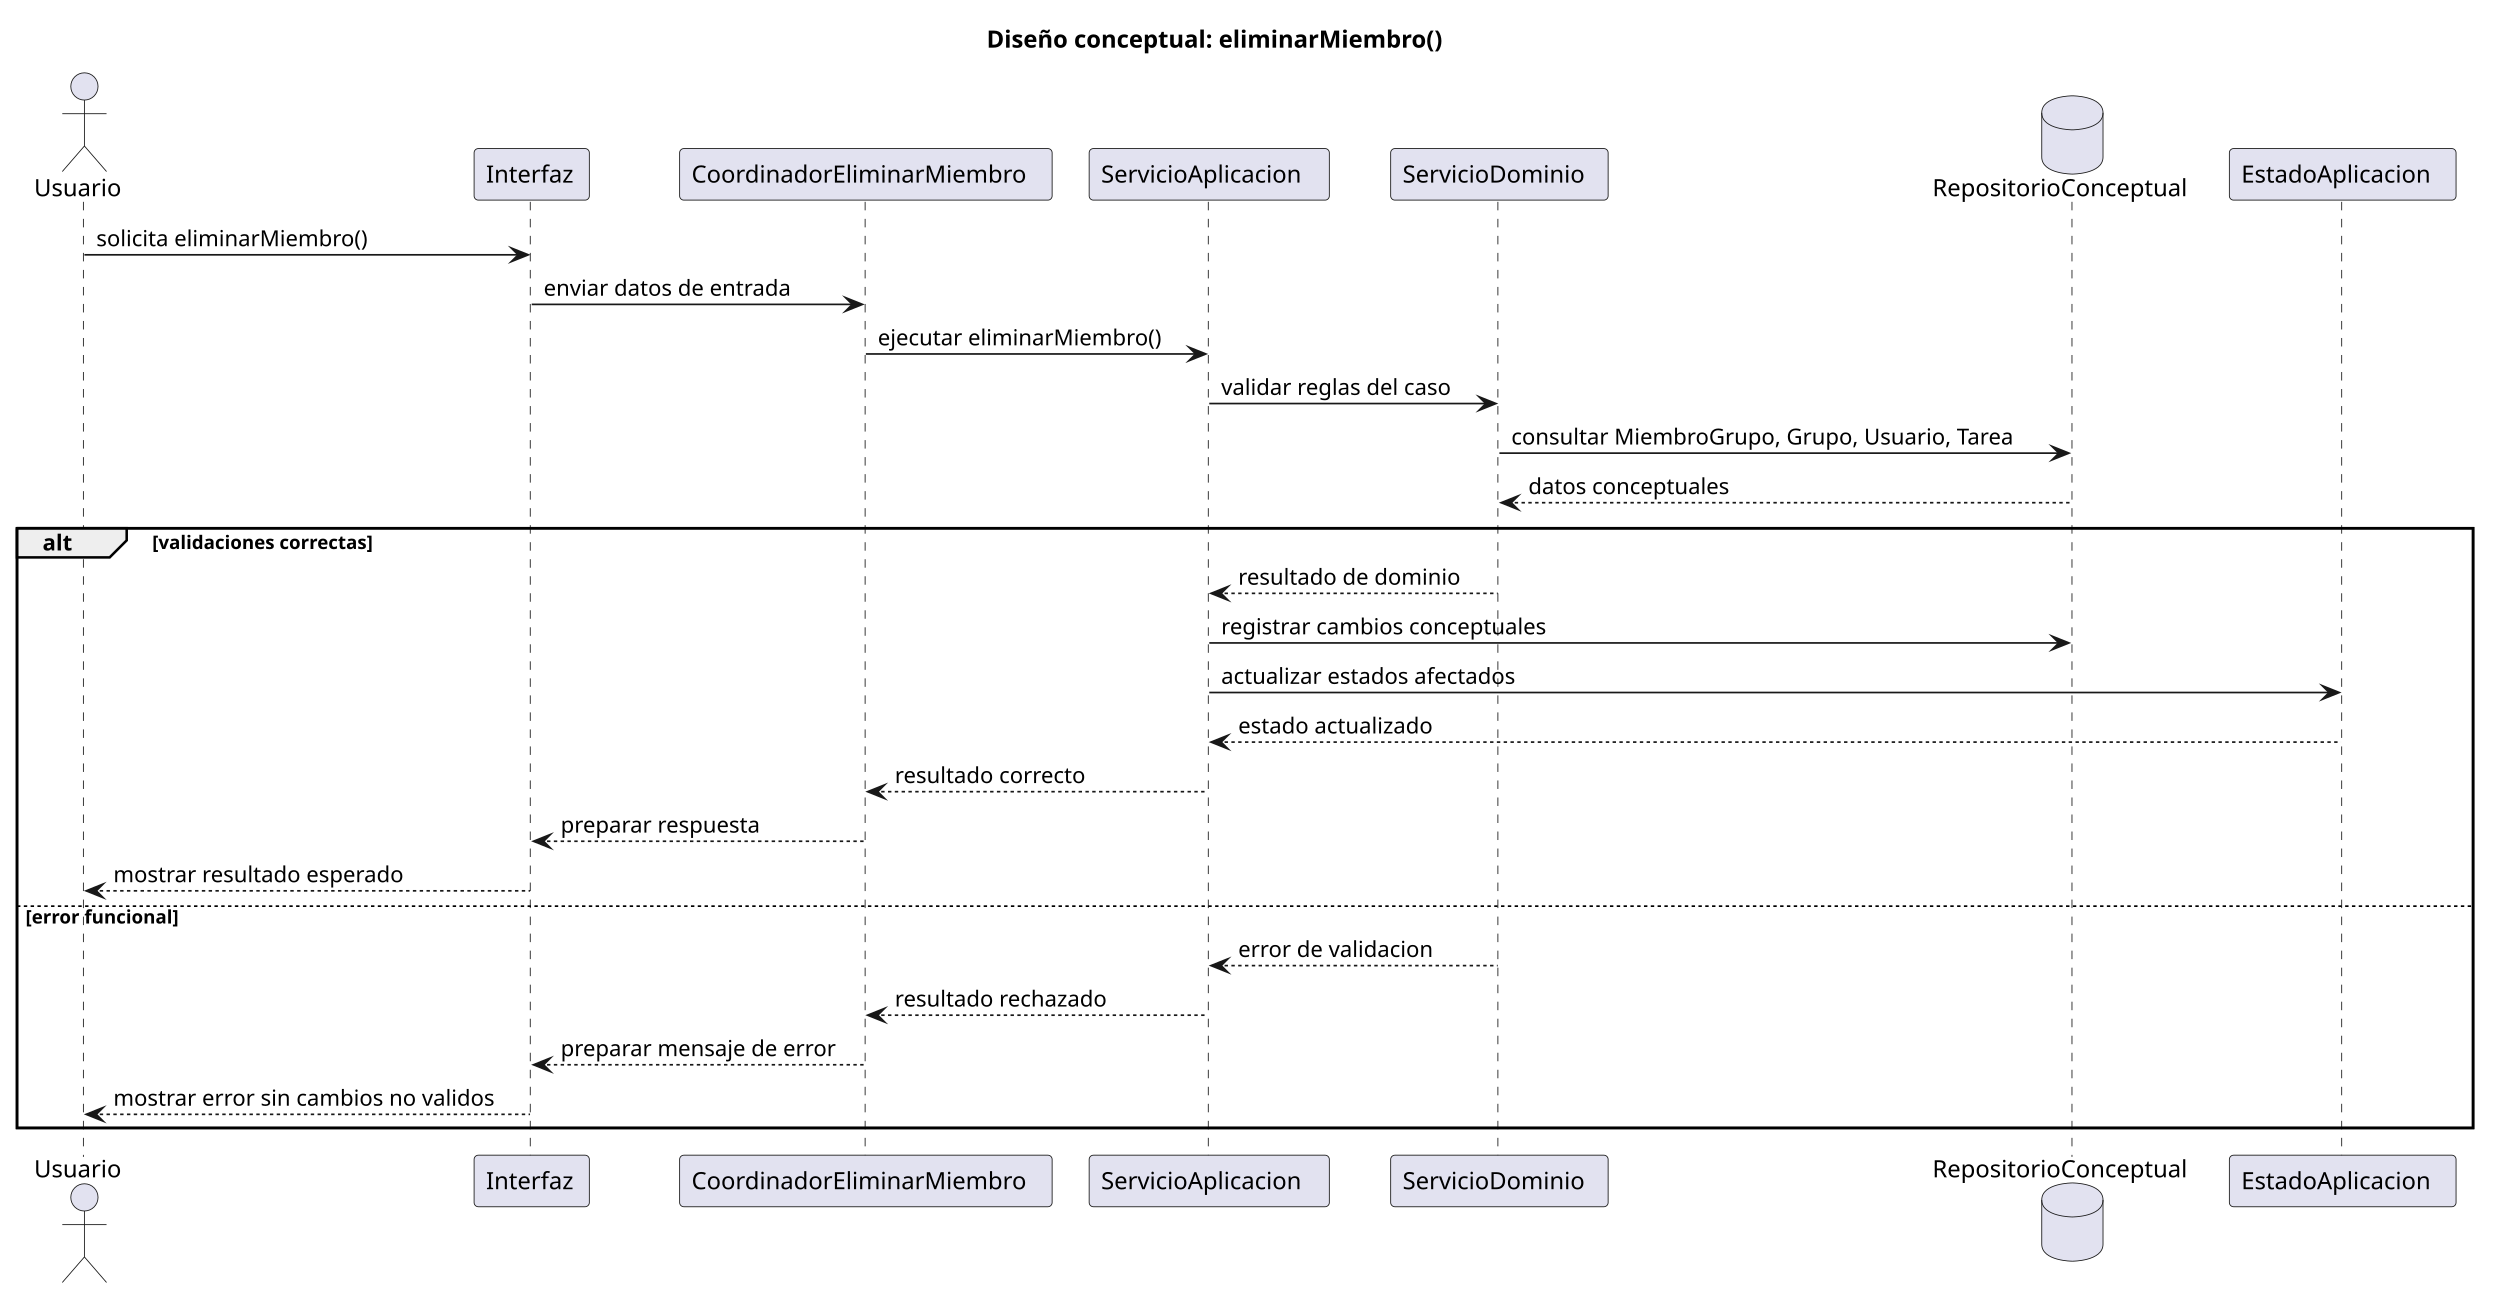
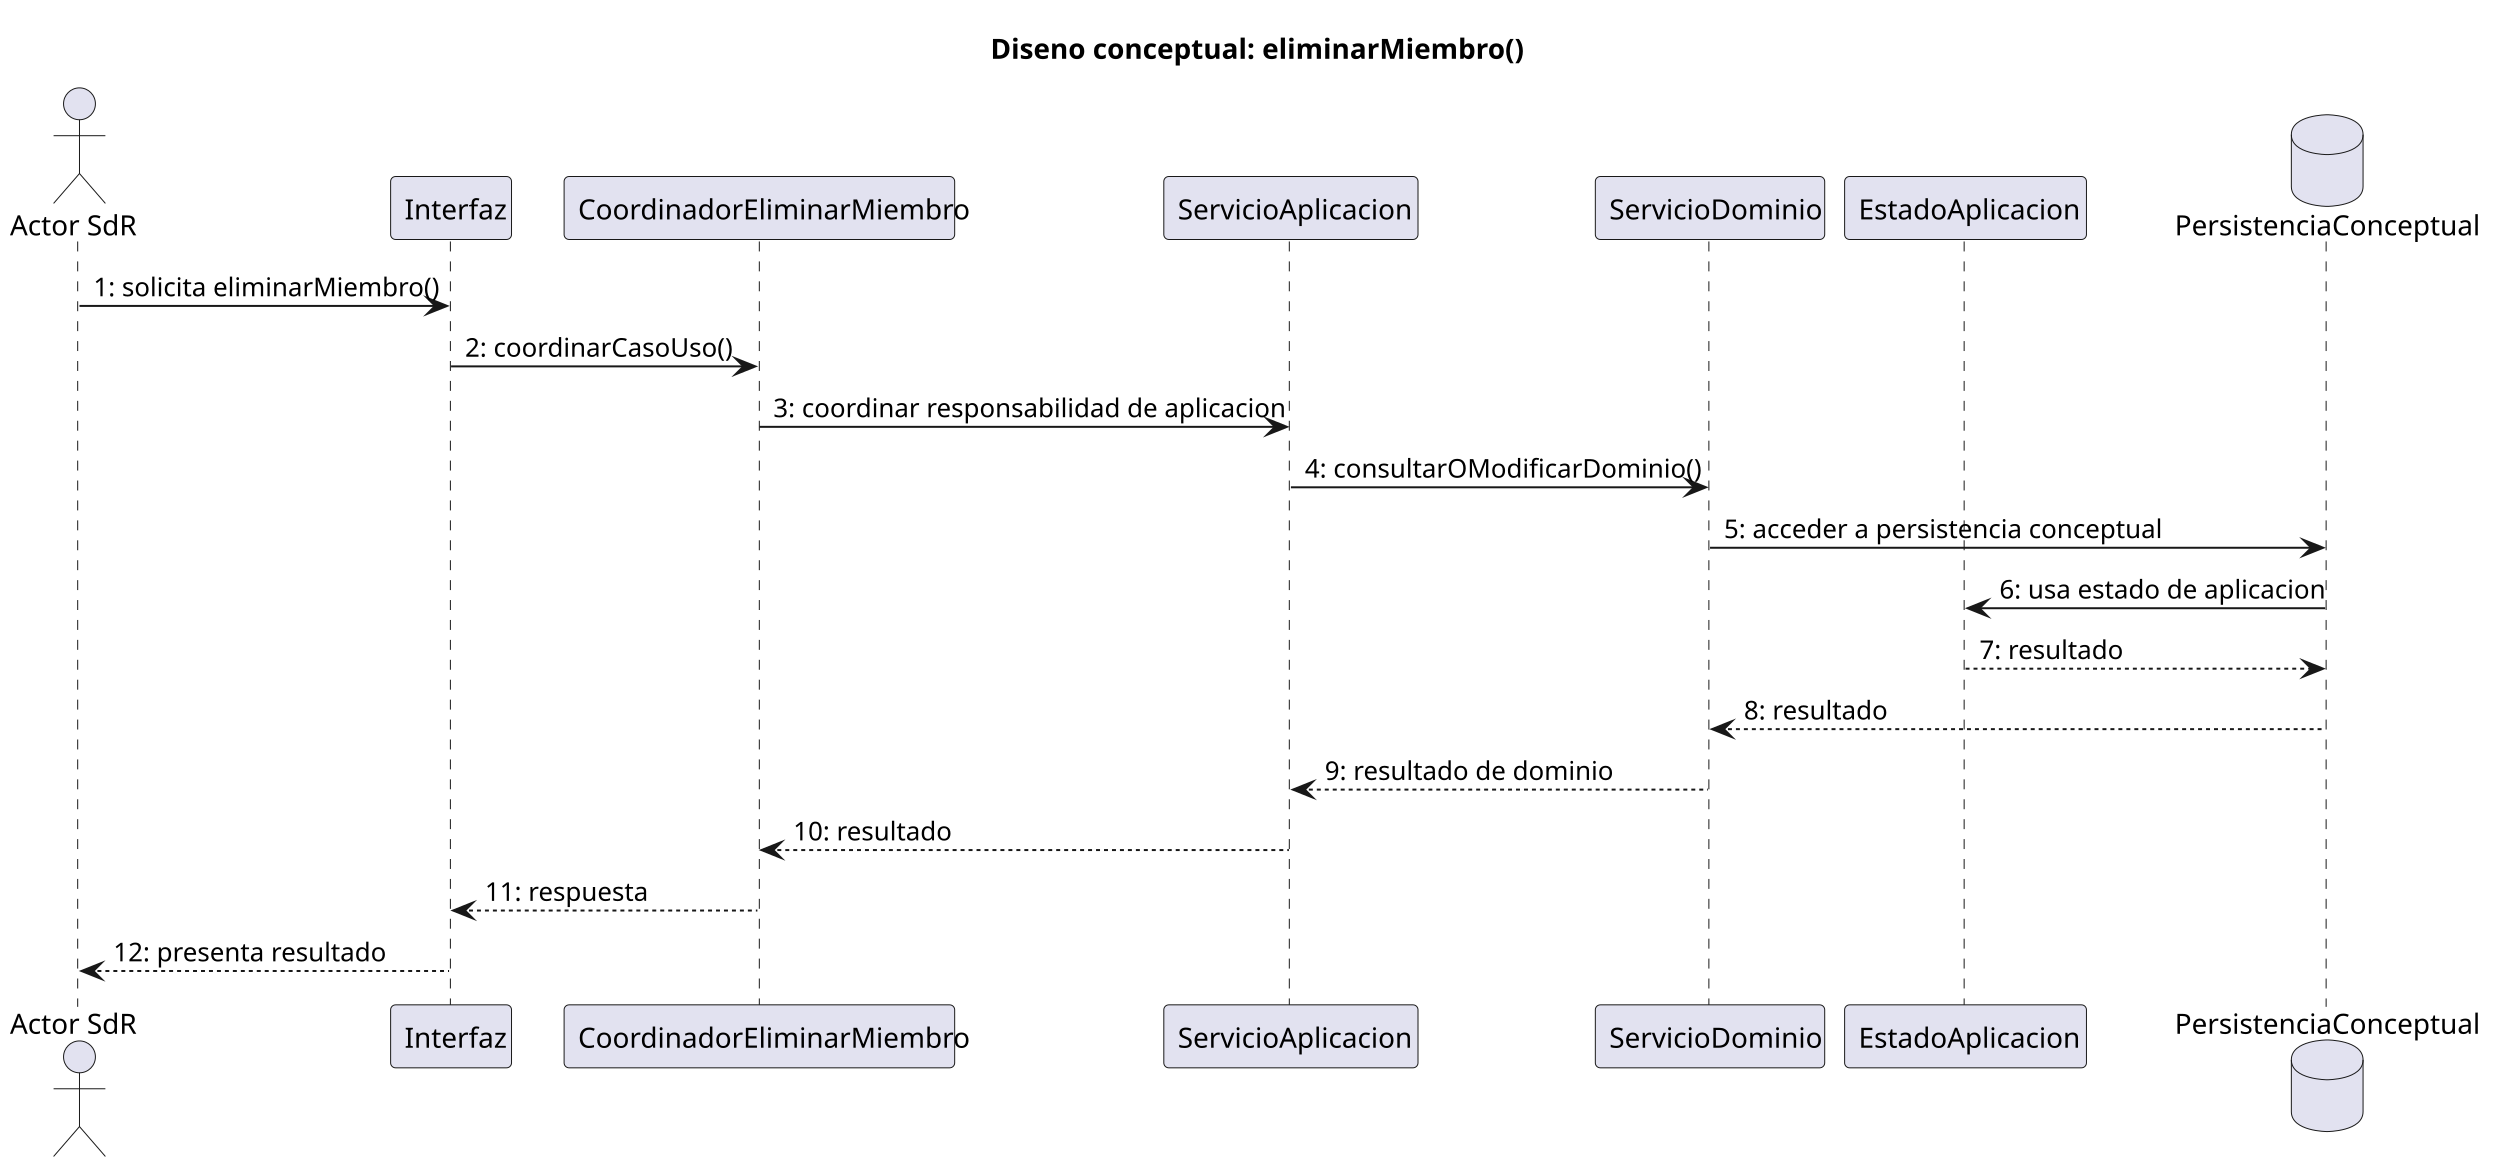
- <svg xmlns="http://www.w3.org/2000/svg" contentStyleType="text/css" data-diagram-type="SEQUENCE" height="762px" preserveAspectRatio="none" style="width:1469px;height:762px;background:#FFFFFF;" version="1.1" viewBox="0 0 1469 762" width="1469px" zoomAndPan="magnify">
+ <svg xmlns="http://www.w3.org/2000/svg" contentStyleType="text/css" data-diagram-type="SEQUENCE" height="589px" preserveAspectRatio="none" style="width:1255px;height:589px;background:#FFFFFF;" version="1.1" viewBox="0 0 1255 589" width="1255px" zoomAndPan="magnify">
  <defs />
  <g>
    <g class="title" data-source-line="1">
-       <text fill="#000000" font-family="sans-serif" font-size="14" font-weight="700" lengthAdjust="spacing" textLength="302.736" x="579.722" y="27.995">Diseño conceptual: eliminarMiembro()</text>
+       <text fill="#000000" font-family="sans-serif" font-size="14" font-weight="700" lengthAdjust="spacing" textLength="254.372" x="497.212" y="29.533">Diseno conceptual: eliminarMiembro()</text>
    </g>
-     <rect fill="none" height="352.398" style="stroke:#000000;stroke-width:1.5;" width="1443.181" x="10" y="310.391" />
-     <g class="participant-lifeline" data-entity-uid="part1" data-qualified-name="Usuario" data-source-line="3" id="part1-lifeline">
+     <g class="participant-lifeline" data-entity-uid="part1" data-qualified-name="Actor" data-source-line="3" id="part1-lifeline">
      <g>
-         <rect fill="#000000" fill-opacity="0" height="561.195" width="8" x="45.602" y="118.594" />
-         <line style="stroke:#181818;stroke-width:0.5;stroke-dasharray:5,5;" x1="49" x2="49" y1="118.594" y2="679.789" />
+         <rect fill="#000000" fill-opacity="0" height="384.219" width="8" x="35.9" y="121.219" />
+         <line style="stroke:#181818;stroke-width:0.5;stroke-dasharray:5,5;" x1="39" x2="39" y1="121.219" y2="505.438" />
      </g>
    </g>
    <g class="participant-lifeline" data-entity-uid="part2" data-qualified-name="Interfaz" data-source-line="4" id="part2-lifeline">
      <g>
-         <rect fill="#000000" fill-opacity="0" height="561.195" width="8" x="308.439" y="118.594" />
-         <line style="stroke:#181818;stroke-width:0.5;stroke-dasharray:5,5;" x1="311.581" x2="311.581" y1="118.594" y2="679.789" />
+         <rect fill="#000000" fill-opacity="0" height="384.219" width="8" x="222.438" y="121.219" />
+         <line style="stroke:#181818;stroke-width:0.5;stroke-dasharray:5,5;" x1="226.093" x2="226.093" y1="121.219" y2="505.438" />
      </g>
    </g>
    <g class="participant-lifeline" data-entity-uid="part3" data-qualified-name="Coordinador" data-source-line="5" id="part3-lifeline">
      <g>
-         <rect fill="#000000" fill-opacity="0" height="561.195" width="8" x="504.791" y="118.594" />
-         <line style="stroke:#181818;stroke-width:0.5;stroke-dasharray:5,5;" x1="508.347" x2="508.347" y1="118.594" y2="679.789" />
+         <rect fill="#000000" fill-opacity="0" height="384.219" width="8" x="377.212" y="121.219" />
+         <line style="stroke:#181818;stroke-width:0.5;stroke-dasharray:5,5;" x1="381.178" x2="381.178" y1="121.219" y2="505.438" />
      </g>
    </g>
    <g class="participant-lifeline" data-entity-uid="part4" data-qualified-name="ServicioAplicacion" data-source-line="6" id="part4-lifeline">
      <g>
-         <rect fill="#000000" fill-opacity="0" height="561.195" width="8" x="706.557" y="118.594" />
-         <line style="stroke:#181818;stroke-width:0.5;stroke-dasharray:5,5;" x1="709.993" x2="709.993" y1="118.594" y2="679.789" />
+         <rect fill="#000000" fill-opacity="0" height="384.219" width="8" x="644.036" y="121.219" />
+         <line style="stroke:#181818;stroke-width:0.5;stroke-dasharray:5,5;" x1="647.232" x2="647.232" y1="121.219" y2="505.438" />
      </g>
    </g>
    <g class="participant-lifeline" data-entity-uid="part5" data-qualified-name="ServicioDominio" data-source-line="7" id="part5-lifeline">
      <g>
-         <rect fill="#000000" fill-opacity="0" height="561.195" width="8" x="877.048" y="118.594" />
-         <line style="stroke:#181818;stroke-width:0.5;stroke-dasharray:5,5;" x1="880.156" x2="880.156" y1="118.594" y2="679.789" />
+         <rect fill="#000000" fill-opacity="0" height="384.219" width="8" x="854.428" y="121.219" />
+         <line style="stroke:#181818;stroke-width:0.5;stroke-dasharray:5,5;" x1="857.856" x2="857.856" y1="121.219" y2="505.438" />
      </g>
    </g>
-     <g class="participant-lifeline" data-entity-uid="part6" data-qualified-name="Repositorio" data-source-line="8" id="part6-lifeline">
+     <g class="participant-lifeline" data-entity-uid="part6" data-qualified-name="EstadoAplicacion" data-source-line="8" id="part6-lifeline">
      <g>
-         <rect fill="#000000" fill-opacity="0" height="561.195" width="8" x="1213.733" y="118.594" />
-         <line style="stroke:#181818;stroke-width:0.5;stroke-dasharray:5,5;" x1="1217.491" x2="1217.491" y1="118.594" y2="679.789" />
+         <rect fill="#000000" fill-opacity="0" height="384.219" width="8" x="982.7" y="121.219" />
+         <line style="stroke:#181818;stroke-width:0.5;stroke-dasharray:5,5;" x1="986" x2="986" y1="121.219" y2="505.438" />
      </g>
    </g>
-     <g class="participant-lifeline" data-entity-uid="part7" data-qualified-name="EstadoAplicacion" data-source-line="9" id="part7-lifeline">
+     <g class="participant-lifeline" data-entity-uid="part7" data-qualified-name="Persistencia" data-source-line="9" id="part7-lifeline">
      <g>
-         <rect fill="#000000" fill-opacity="0" height="561.195" width="8" x="1372.578" y="118.594" />
-         <line style="stroke:#181818;stroke-width:0.5;stroke-dasharray:5,5;" x1="1375.976" x2="1375.976" y1="118.594" y2="679.789" />
+         <rect fill="#000000" fill-opacity="0" height="384.219" width="8" x="1164.255" y="121.219" />
+         <line style="stroke:#181818;stroke-width:0.5;stroke-dasharray:5,5;" x1="1167.714" x2="1167.714" y1="121.219" y2="505.438" />
      </g>
    </g>
-     <g class="participant participant-head" data-entity-uid="part1" data-qualified-name="Usuario" data-source-line="3" id="part1-head">
-       <text fill="#000000" font-family="sans-serif" font-size="14" lengthAdjust="spacing" textLength="53.204" x="20" y="115.292">Usuario</text>
-       <ellipse cx="49.602" cy="50.797" fill="#E2E2F0" rx="8" ry="8" style="stroke:#181818;stroke-width:0.5;" />
-       <path d="M49.602,58.797 L49.602,85.797 M36.602,66.797 L62.602,66.797 M49.602,85.797 L36.602,100.797 M49.602,85.797 L62.602,100.797" fill="none" style="stroke:#181818;stroke-width:0.5;" />
+     <g class="participant participant-head" data-entity-uid="part1" data-qualified-name="Actor" data-source-line="3" id="part1-head">
+       <text fill="#000000" font-family="sans-serif" font-size="14" lengthAdjust="spacing" textLength="63.8" x="5" y="118.143">Actor SdR</text>
+       <ellipse cx="39.9" cy="52.109" fill="#E2E2F0" rx="8" ry="8" style="stroke:#181818;stroke-width:0.5;" />
+       <path d="M39.9,60.109 L39.9,87.109 M26.9,68.109 L52.9,68.109 M39.9,87.109 L26.9,102.109 M39.9,87.109 L52.9,102.109" fill="none" style="stroke:#181818;stroke-width:0.5;" />
    </g>
-     <g class="participant participant-tail" data-entity-uid="part1" data-qualified-name="Usuario" data-source-line="3" id="part1-tail">
-       <text fill="#000000" font-family="sans-serif" font-size="14" lengthAdjust="spacing" textLength="53.204" x="20" y="691.784">Usuario</text>
-       <ellipse cx="49.602" cy="703.586" fill="#E2E2F0" rx="8" ry="8" style="stroke:#181818;stroke-width:0.5;" />
-       <path d="M49.602,711.586 L49.602,738.586 M36.602,719.586 L62.602,719.586 M49.602,738.586 L36.602,753.586 M49.602,738.586 L62.602,753.586" fill="none" style="stroke:#181818;stroke-width:0.5;" />
+     <g class="participant participant-tail" data-entity-uid="part1" data-qualified-name="Actor" data-source-line="3" id="part1-tail">
+       <text fill="#000000" font-family="sans-serif" font-size="14" lengthAdjust="spacing" textLength="63.8" x="5" y="518.971">Actor SdR</text>
+       <ellipse cx="39.9" cy="530.547" fill="#E2E2F0" rx="8" ry="8" style="stroke:#181818;stroke-width:0.5;" />
+       <path d="M39.9,538.547 L39.9,565.547 M26.9,546.547 L52.9,546.547 M39.9,565.547 L26.9,580.547 M39.9,565.547 L52.9,580.547" fill="none" style="stroke:#181818;stroke-width:0.5;" />
    </g>
    <g class="participant participant-head" data-entity-uid="part2" data-qualified-name="Interfaz" data-source-line="4" id="part2-head">
-       <rect fill="#E2E2F0" height="30.297" rx="2.5" ry="2.5" style="stroke:#181818;stroke-width:0.5;" width="67.717" x="278.581" y="87.297" />
-       <text fill="#000000" font-family="sans-serif" font-size="14" lengthAdjust="spacing" textLength="53.717" x="285.581" y="107.292">Interfaz</text>
+       <rect fill="#E2E2F0" height="31.609" rx="2.5" ry="2.5" style="stroke:#181818;stroke-width:0.5;" width="60.69" x="196.093" y="88.609" />
+       <text fill="#000000" font-family="sans-serif" font-size="14" lengthAdjust="spacing" textLength="46.69" x="203.093" y="110.143">Interfaz</text>
    </g>
    <g class="participant participant-tail" data-entity-uid="part2" data-qualified-name="Interfaz" data-source-line="4" id="part2-tail">
-       <rect fill="#E2E2F0" height="30.297" rx="2.5" ry="2.5" style="stroke:#181818;stroke-width:0.5;" width="67.717" x="278.581" y="678.789" />
-       <text fill="#000000" font-family="sans-serif" font-size="14" lengthAdjust="spacing" textLength="53.717" x="285.581" y="698.784">Interfaz</text>
+       <rect fill="#E2E2F0" height="31.609" rx="2.5" ry="2.5" style="stroke:#181818;stroke-width:0.5;" width="60.69" x="196.093" y="504.438" />
+       <text fill="#000000" font-family="sans-serif" font-size="14" lengthAdjust="spacing" textLength="46.69" x="203.093" y="525.971">Interfaz</text>
    </g>
    <g class="participant participant-head" data-entity-uid="part3" data-qualified-name="Coordinador" data-source-line="5" id="part3-head">
-       <rect fill="#E2E2F0" height="30.297" rx="2.5" ry="2.5" style="stroke:#181818;stroke-width:0.5;" width="218.887" x="399.347" y="87.297" />
-       <text fill="#000000" font-family="sans-serif" font-size="14" lengthAdjust="spacing" textLength="204.887" x="406.347" y="107.292">CoordinadorEliminarMiembro</text>
+       <rect fill="#E2E2F0" height="31.609" rx="2.5" ry="2.5" style="stroke:#181818;stroke-width:0.5;" width="196.068" x="283.178" y="88.609" />
+       <text fill="#000000" font-family="sans-serif" font-size="14" lengthAdjust="spacing" textLength="182.068" x="290.178" y="110.143">CoordinadorEliminarMiembro</text>
    </g>
    <g class="participant participant-tail" data-entity-uid="part3" data-qualified-name="Coordinador" data-source-line="5" id="part3-tail">
-       <rect fill="#E2E2F0" height="30.297" rx="2.5" ry="2.5" style="stroke:#181818;stroke-width:0.5;" width="218.887" x="399.347" y="678.789" />
-       <text fill="#000000" font-family="sans-serif" font-size="14" lengthAdjust="spacing" textLength="204.887" x="406.347" y="698.784">CoordinadorEliminarMiembro</text>
+       <rect fill="#E2E2F0" height="31.609" rx="2.5" ry="2.5" style="stroke:#181818;stroke-width:0.5;" width="196.068" x="283.178" y="504.438" />
+       <text fill="#000000" font-family="sans-serif" font-size="14" lengthAdjust="spacing" textLength="182.068" x="290.178" y="525.971">CoordinadorEliminarMiembro</text>
    </g>
    <g class="participant participant-head" data-entity-uid="part4" data-qualified-name="ServicioAplicacion" data-source-line="6" id="part4-head">
-       <rect fill="#E2E2F0" height="30.297" rx="2.5" ry="2.5" style="stroke:#181818;stroke-width:0.5;" width="141.128" x="639.993" y="87.297" />
-       <text fill="#000000" font-family="sans-serif" font-size="14" lengthAdjust="spacing" textLength="127.128" x="646.993" y="107.292">ServicioAplicacion</text>
+       <rect fill="#E2E2F0" height="31.609" rx="2.5" ry="2.5" style="stroke:#181818;stroke-width:0.5;" width="127.606" x="584.232" y="88.609" />
+       <text fill="#000000" font-family="sans-serif" font-size="14" lengthAdjust="spacing" textLength="113.606" x="591.232" y="110.143">ServicioAplicacion</text>
    </g>
    <g class="participant participant-tail" data-entity-uid="part4" data-qualified-name="ServicioAplicacion" data-source-line="6" id="part4-tail">
-       <rect fill="#E2E2F0" height="30.297" rx="2.5" ry="2.5" style="stroke:#181818;stroke-width:0.5;" width="141.128" x="639.993" y="678.789" />
-       <text fill="#000000" font-family="sans-serif" font-size="14" lengthAdjust="spacing" textLength="127.128" x="646.993" y="698.784">ServicioAplicacion</text>
+       <rect fill="#E2E2F0" height="31.609" rx="2.5" ry="2.5" style="stroke:#181818;stroke-width:0.5;" width="127.606" x="584.232" y="504.438" />
+       <text fill="#000000" font-family="sans-serif" font-size="14" lengthAdjust="spacing" textLength="113.606" x="591.232" y="525.971">ServicioAplicacion</text>
    </g>
    <g class="participant participant-head" data-entity-uid="part5" data-qualified-name="ServicioDominio" data-source-line="7" id="part5-head">
-       <rect fill="#E2E2F0" height="30.297" rx="2.5" ry="2.5" style="stroke:#181818;stroke-width:0.5;" width="127.784" x="817.156" y="87.297" />
-       <text fill="#000000" font-family="sans-serif" font-size="14" lengthAdjust="spacing" textLength="113.784" x="824.156" y="107.292">ServicioDominio</text>
+       <rect fill="#E2E2F0" height="31.609" rx="2.5" ry="2.5" style="stroke:#181818;stroke-width:0.5;" width="115.144" x="800.856" y="88.609" />
+       <text fill="#000000" font-family="sans-serif" font-size="14" lengthAdjust="spacing" textLength="101.144" x="807.856" y="110.143">ServicioDominio</text>
    </g>
    <g class="participant participant-tail" data-entity-uid="part5" data-qualified-name="ServicioDominio" data-source-line="7" id="part5-tail">
-       <rect fill="#E2E2F0" height="30.297" rx="2.5" ry="2.5" style="stroke:#181818;stroke-width:0.5;" width="127.784" x="817.156" y="678.789" />
-       <text fill="#000000" font-family="sans-serif" font-size="14" lengthAdjust="spacing" textLength="113.784" x="824.156" y="698.784">ServicioDominio</text>
+       <rect fill="#E2E2F0" height="31.609" rx="2.5" ry="2.5" style="stroke:#181818;stroke-width:0.5;" width="115.144" x="800.856" y="504.438" />
+       <text fill="#000000" font-family="sans-serif" font-size="14" lengthAdjust="spacing" textLength="101.144" x="807.856" y="525.971">ServicioDominio</text>
    </g>
-     <g class="participant participant-head" data-entity-uid="part6" data-qualified-name="Repositorio" data-source-line="8" id="part6-head">
-       <text fill="#000000" font-family="sans-serif" font-size="14" lengthAdjust="spacing" textLength="158.484" x="1135.491" y="115.292">RepositorioConceptual</text>
-       <path d="M1199.733,66.297 C1199.733,56.297 1217.733,56.297 1217.733,56.297 C1217.733,56.297 1235.733,56.297 1235.733,66.297 L1235.733,92.297 C1235.733,102.297 1217.733,102.297 1217.733,102.297 C1217.733,102.297 1199.733,102.297 1199.733,92.297 L1199.733,66.297" fill="#E2E2F0" style="stroke:#181818;stroke-width:0.5;" />
-       <path d="M1199.733,66.297 C1199.733,76.297 1217.733,76.297 1217.733,76.297 C1217.733,76.297 1235.733,76.297 1235.733,66.297" fill="none" style="stroke:#181818;stroke-width:0.5;" />
+     <g class="participant participant-head" data-entity-uid="part6" data-qualified-name="EstadoAplicacion" data-source-line="8" id="part6-head">
+       <rect fill="#E2E2F0" height="31.609" rx="2.5" ry="2.5" style="stroke:#181818;stroke-width:0.5;" width="121.399" x="926" y="88.609" />
+       <text fill="#000000" font-family="sans-serif" font-size="14" lengthAdjust="spacing" textLength="107.399" x="933" y="110.143">EstadoAplicacion</text>
    </g>
-     <g class="participant participant-tail" data-entity-uid="part6" data-qualified-name="Repositorio" data-source-line="8" id="part6-tail">
-       <text fill="#000000" font-family="sans-serif" font-size="14" lengthAdjust="spacing" textLength="158.484" x="1135.491" y="691.784">RepositorioConceptual</text>
-       <path d="M1199.733,705.086 C1199.733,695.086 1217.733,695.086 1217.733,695.086 C1217.733,695.086 1235.733,695.086 1235.733,705.086 L1235.733,731.086 C1235.733,741.086 1217.733,741.086 1217.733,741.086 C1217.733,741.086 1199.733,741.086 1199.733,731.086 L1199.733,705.086" fill="#E2E2F0" style="stroke:#181818;stroke-width:0.5;" />
-       <path d="M1199.733,705.086 C1199.733,715.086 1217.733,715.086 1217.733,715.086 C1217.733,715.086 1235.733,715.086 1235.733,705.086" fill="none" style="stroke:#181818;stroke-width:0.5;" />
+     <g class="participant participant-tail" data-entity-uid="part6" data-qualified-name="EstadoAplicacion" data-source-line="8" id="part6-tail">
+       <rect fill="#E2E2F0" height="31.609" rx="2.5" ry="2.5" style="stroke:#181818;stroke-width:0.5;" width="121.399" x="926" y="504.438" />
+       <text fill="#000000" font-family="sans-serif" font-size="14" lengthAdjust="spacing" textLength="107.399" x="933" y="525.971">EstadoAplicacion</text>
    </g>
-     <g class="participant participant-head" data-entity-uid="part7" data-qualified-name="EstadoAplicacion" data-source-line="9" id="part7-head">
-       <rect fill="#E2E2F0" height="30.297" rx="2.5" ry="2.5" style="stroke:#181818;stroke-width:0.5;" width="133.205" x="1309.976" y="87.297" />
-       <text fill="#000000" font-family="sans-serif" font-size="14" lengthAdjust="spacing" textLength="119.205" x="1316.976" y="107.292">EstadoAplicacion</text>
+     <g class="participant participant-head" data-entity-uid="part7" data-qualified-name="Persistencia" data-source-line="9" id="part7-head">
+       <text fill="#000000" font-family="sans-serif" font-size="14" lengthAdjust="spacing" textLength="147.082" x="1091.714" y="118.143">PersistenciaConceptual</text>
+       <path d="M1150.255,67.609 C1150.255,57.609 1168.255,57.609 1168.255,57.609 C1168.255,57.609 1186.255,57.609 1186.255,67.609 L1186.255,93.609 C1186.255,103.609 1168.255,103.609 1168.255,103.609 C1168.255,103.609 1150.255,103.609 1150.255,93.609 L1150.255,67.609" fill="#E2E2F0" style="stroke:#181818;stroke-width:0.5;" />
+       <path d="M1150.255,67.609 C1150.255,77.609 1168.255,77.609 1168.255,77.609 C1168.255,77.609 1186.255,77.609 1186.255,67.609" fill="none" style="stroke:#181818;stroke-width:0.5;" />
    </g>
-     <g class="participant participant-tail" data-entity-uid="part7" data-qualified-name="EstadoAplicacion" data-source-line="9" id="part7-tail">
-       <rect fill="#E2E2F0" height="30.297" rx="2.5" ry="2.5" style="stroke:#181818;stroke-width:0.5;" width="133.205" x="1309.976" y="678.789" />
-       <text fill="#000000" font-family="sans-serif" font-size="14" lengthAdjust="spacing" textLength="119.205" x="1316.976" y="698.784">EstadoAplicacion</text>
+     <g class="participant participant-tail" data-entity-uid="part7" data-qualified-name="Persistencia" data-source-line="9" id="part7-tail">
+       <text fill="#000000" font-family="sans-serif" font-size="14" lengthAdjust="spacing" textLength="147.082" x="1091.714" y="518.971">PersistenciaConceptual</text>
+       <path d="M1150.255,532.047 C1150.255,522.047 1168.255,522.047 1168.255,522.047 C1168.255,522.047 1186.255,522.047 1186.255,532.047 L1186.255,558.047 C1186.255,568.047 1168.255,568.047 1168.255,568.047 C1168.255,568.047 1150.255,568.047 1150.255,558.047 L1150.255,532.047" fill="#E2E2F0" style="stroke:#181818;stroke-width:0.5;" />
+       <path d="M1150.255,532.047 C1150.255,542.047 1168.255,542.047 1168.255,542.047 C1168.255,542.047 1186.255,542.047 1186.255,532.047" fill="none" style="stroke:#181818;stroke-width:0.5;" />
    </g>
    <g class="message" data-entity-1="part1" data-entity-2="part2" data-source-line="11" id="msg1">
-       <polygon fill="#181818" points="300.439,145.727,310.439,149.727,300.439,153.727,304.439,149.727" style="stroke:#181818;stroke-width:1;stroke-linejoin:miter;stroke-miterlimit:10;" />
-       <line style="stroke:#181818;stroke-width:1;" x1="49.602" x2="306.439" y1="149.727" y2="149.727" />
-       <text fill="#000000" font-family="sans-serif" font-size="13" lengthAdjust="spacing" textLength="170.136" x="56.602" y="144.661">solicita eliminarMiembro()</text>
+       <polygon fill="#181818" points="214.438,149.57,224.438,153.57,214.438,157.57,218.438,153.57" style="stroke:#181818;stroke-width:1;stroke-linejoin:miter;stroke-miterlimit:10;" />
+       <line style="stroke:#181818;stroke-width:1;" x1="39.9" x2="220.438" y1="153.57" y2="153.57" />
+       <text fill="#000000" font-family="sans-serif" font-size="13" lengthAdjust="spacing" textLength="162.538" x="46.9" y="148.714">1: solicita eliminarMiembro()</text>
    </g>
    <g class="message" data-entity-1="part2" data-entity-2="part3" data-source-line="12" id="msg2">
-       <polygon fill="#181818" points="496.791,174.859,506.791,178.859,496.791,182.859,500.791,178.859" style="stroke:#181818;stroke-width:1;stroke-linejoin:miter;stroke-miterlimit:10;" />
-       <line style="stroke:#181818;stroke-width:1;" x1="312.439" x2="502.791" y1="178.859" y2="178.859" />
-       <text fill="#000000" font-family="sans-serif" font-size="13" lengthAdjust="spacing" textLength="156.406" x="319.439" y="173.793">enviar datos de entrada</text>
+       <polygon fill="#181818" points="369.212,179.922,379.212,183.922,369.212,187.922,373.212,183.922" style="stroke:#181818;stroke-width:1;stroke-linejoin:miter;stroke-miterlimit:10;" />
+       <line style="stroke:#181818;stroke-width:1;" x1="226.438" x2="375.212" y1="183.922" y2="183.922" />
+       <text fill="#000000" font-family="sans-serif" font-size="13" lengthAdjust="spacing" textLength="130.774" x="233.438" y="179.065">2: coordinarCasoUso()</text>
    </g>
    <g class="message" data-entity-1="part3" data-entity-2="part4" data-source-line="13" id="msg3">
-       <polygon fill="#181818" points="698.557,203.992,708.557,207.992,698.557,211.992,702.557,207.992" style="stroke:#181818;stroke-width:1;stroke-linejoin:miter;stroke-miterlimit:10;" />
-       <line style="stroke:#181818;stroke-width:1;" x1="508.791" x2="704.557" y1="207.992" y2="207.992" />
-       <text fill="#000000" font-family="sans-serif" font-size="13" lengthAdjust="spacing" textLength="177.766" x="515.79" y="202.926">ejecutar eliminarMiembro()</text>
+       <polygon fill="#181818" points="636.036,210.273,646.036,214.273,636.036,218.273,640.036,214.273" style="stroke:#181818;stroke-width:1;stroke-linejoin:miter;stroke-miterlimit:10;" />
+       <line style="stroke:#181818;stroke-width:1;" x1="381.212" x2="642.036" y1="214.273" y2="214.273" />
+       <text fill="#000000" font-family="sans-serif" font-size="13" lengthAdjust="spacing" textLength="242.823" x="388.212" y="209.417">3: coordinar responsabilidad de aplicacion</text>
    </g>
    <g class="message" data-entity-1="part4" data-entity-2="part5" data-source-line="14" id="msg4">
-       <polygon fill="#181818" points="869.048,233.125,879.048,237.125,869.048,241.125,873.048,237.125" style="stroke:#181818;stroke-width:1;stroke-linejoin:miter;stroke-miterlimit:10;" />
-       <line style="stroke:#181818;stroke-width:1;" x1="710.557" x2="875.048" y1="237.125" y2="237.125" />
-       <text fill="#000000" font-family="sans-serif" font-size="13" lengthAdjust="spacing" textLength="146.491" x="717.557" y="232.059">validar reglas del caso</text>
+       <polygon fill="#181818" points="846.428,240.625,856.428,244.625,846.428,248.625,850.428,244.625" style="stroke:#181818;stroke-width:1;stroke-linejoin:miter;stroke-miterlimit:10;" />
+       <line style="stroke:#181818;stroke-width:1;" x1="648.036" x2="852.428" y1="244.625" y2="244.625" />
+       <text fill="#000000" font-family="sans-serif" font-size="13" lengthAdjust="spacing" textLength="186.393" x="655.036" y="239.769">4: consultarOModificarDominio()</text>
    </g>
-     <g class="message" data-entity-1="part5" data-entity-2="part6" data-source-line="15" id="msg5">
-       <polygon fill="#181818" points="1205.733,262.258,1215.733,266.258,1205.733,270.258,1209.733,266.258" style="stroke:#181818;stroke-width:1;stroke-linejoin:miter;stroke-miterlimit:10;" />
-       <line style="stroke:#181818;stroke-width:1;" x1="881.048" x2="1211.733" y1="266.258" y2="266.258" />
-       <text fill="#000000" font-family="sans-serif" font-size="13" lengthAdjust="spacing" textLength="312.685" x="888.048" y="261.192">consultar MiembroGrupo, Grupo, Usuario, Tarea</text>
+     <g class="message" data-entity-1="part5" data-entity-2="part7" data-source-line="15" id="msg5">
+       <polygon fill="#181818" points="1156.255,270.977,1166.255,274.977,1156.255,278.977,1160.255,274.977" style="stroke:#181818;stroke-width:1;stroke-linejoin:miter;stroke-miterlimit:10;" />
+       <line style="stroke:#181818;stroke-width:1;" x1="858.428" x2="1162.255" y1="274.977" y2="274.977" />
+       <text fill="#000000" font-family="sans-serif" font-size="13" lengthAdjust="spacing" textLength="211.015" x="865.428" y="270.12">5: acceder a persistencia conceptual</text>
    </g>
-     <g class="message" data-entity-1="part6" data-entity-2="part5" data-source-line="16" id="msg6">
-       <polygon fill="#181818" points="892.048,291.391,882.048,295.391,892.048,299.391,888.048,295.391" style="stroke:#181818;stroke-width:1;stroke-linejoin:miter;stroke-miterlimit:10;" />
-       <line style="stroke:#181818;stroke-width:1;stroke-dasharray:2,2;" x1="886.048" x2="1216.733" y1="295.391" y2="295.391" />
-       <text fill="#000000" font-family="sans-serif" font-size="13" lengthAdjust="spacing" textLength="126.598" x="898.048" y="290.325">datos conceptuales</text>
+     <g class="message" data-entity-1="part7" data-entity-2="part6" data-source-line="16" id="msg6">
+       <polygon fill="#181818" points="997.7,301.328,987.7,305.328,997.7,309.328,993.7,305.328" style="stroke:#181818;stroke-width:1;stroke-linejoin:miter;stroke-miterlimit:10;" />
+       <line style="stroke:#181818;stroke-width:1;" x1="991.7" x2="1167.255" y1="305.328" y2="305.328" />
+       <text fill="#000000" font-family="sans-serif" font-size="13" lengthAdjust="spacing" textLength="157.555" x="1003.7" y="300.472">6: usa estado de aplicacion</text>
    </g>
-     <path d="M10,310.391 L74.443,310.391 L74.443,317.523 L64.443,327.523 L10,327.523 L10,310.391" fill="#EEEEEE" style="stroke:#000000;stroke-width:1.5;" />
-     <rect fill="none" height="352.398" style="stroke:#000000;stroke-width:1.5;" width="1443.181" x="10" y="310.391" />
-     <text fill="#000000" font-family="sans-serif" font-size="13" font-weight="700" lengthAdjust="spacing" textLength="19.443" x="25" y="323.457">alt</text>
-     <text fill="#000000" font-family="sans-serif" font-size="11" font-weight="700" lengthAdjust="spacing" textLength="149.139" x="89.443" y="322.601">[validaciones correctas]</text>
-     <g class="message" data-entity-1="part5" data-entity-2="part4" data-source-line="19" id="msg7">
-       <polygon fill="#181818" points="721.557,344.656,711.557,348.656,721.557,352.656,717.557,348.656" style="stroke:#181818;stroke-width:1;stroke-linejoin:miter;stroke-miterlimit:10;" />
-       <line style="stroke:#181818;stroke-width:1;stroke-dasharray:2,2;" x1="715.557" x2="880.048" y1="348.656" y2="348.656" />
-       <text fill="#000000" font-family="sans-serif" font-size="13" lengthAdjust="spacing" textLength="138.036" x="727.557" y="343.59">resultado de dominio</text>
+     <g class="message" data-entity-1="part6" data-entity-2="part7" data-source-line="17" id="msg7">
+       <polygon fill="#181818" points="1156.255,331.68,1166.255,335.68,1156.255,339.68,1160.255,335.68" style="stroke:#181818;stroke-width:1;stroke-linejoin:miter;stroke-miterlimit:10;" />
+       <line style="stroke:#181818;stroke-width:1;stroke-dasharray:2,2;" x1="986.7" x2="1162.255" y1="335.68" y2="335.68" />
+       <text fill="#000000" font-family="sans-serif" font-size="13" lengthAdjust="spacing" textLength="67.933" x="993.7" y="330.823">7: resultado</text>
    </g>
-     <g class="message" data-entity-1="part4" data-entity-2="part6" data-source-line="20" id="msg8">
-       <polygon fill="#181818" points="1205.733,373.789,1215.733,377.789,1205.733,381.789,1209.733,377.789" style="stroke:#181818;stroke-width:1;stroke-linejoin:miter;stroke-miterlimit:10;" />
-       <line style="stroke:#181818;stroke-width:1;" x1="710.557" x2="1211.733" y1="377.789" y2="377.789" />
-       <text fill="#000000" font-family="sans-serif" font-size="13" lengthAdjust="spacing" textLength="204.788" x="717.557" y="372.723">registrar cambios conceptuales</text>
+     <g class="message" data-entity-1="part7" data-entity-2="part5" data-source-line="18" id="msg8">
+       <polygon fill="#181818" points="869.428,362.031,859.428,366.031,869.428,370.031,865.428,366.031" style="stroke:#181818;stroke-width:1;stroke-linejoin:miter;stroke-miterlimit:10;" />
+       <line style="stroke:#181818;stroke-width:1;stroke-dasharray:2,2;" x1="863.428" x2="1167.255" y1="366.031" y2="366.031" />
+       <text fill="#000000" font-family="sans-serif" font-size="13" lengthAdjust="spacing" textLength="67.933" x="875.428" y="361.175">8: resultado</text>
    </g>
-     <g class="message" data-entity-1="part4" data-entity-2="part7" data-source-line="21" id="msg9">
-       <polygon fill="#181818" points="1364.578,402.922,1374.578,406.922,1364.578,410.922,1368.578,406.922" style="stroke:#181818;stroke-width:1;stroke-linejoin:miter;stroke-miterlimit:10;" />
-       <line style="stroke:#181818;stroke-width:1;" x1="710.557" x2="1370.578" y1="406.922" y2="406.922" />
-       <text fill="#000000" font-family="sans-serif" font-size="13" lengthAdjust="spacing" textLength="186.583" x="717.557" y="401.856">actualizar estados afectados</text>
+     <g class="message" data-entity-1="part5" data-entity-2="part4" data-source-line="19" id="msg9">
+       <polygon fill="#181818" points="659.036,392.383,649.036,396.383,659.036,400.383,655.036,396.383" style="stroke:#181818;stroke-width:1;stroke-linejoin:miter;stroke-miterlimit:10;" />
+       <line style="stroke:#181818;stroke-width:1;stroke-dasharray:2,2;" x1="653.036" x2="857.428" y1="396.383" y2="396.383" />
+       <text fill="#000000" font-family="sans-serif" font-size="13" lengthAdjust="spacing" textLength="135.142" x="665.036" y="391.526">9: resultado de dominio</text>
    </g>
-     <g class="message" data-entity-1="part7" data-entity-2="part4" data-source-line="22" id="msg10">
-       <polygon fill="#181818" points="721.557,432.055,711.557,436.055,721.557,440.055,717.557,436.055" style="stroke:#181818;stroke-width:1;stroke-linejoin:miter;stroke-miterlimit:10;" />
-       <line style="stroke:#181818;stroke-width:1;stroke-dasharray:2,2;" x1="715.557" x2="1375.578" y1="436.055" y2="436.055" />
-       <text fill="#000000" font-family="sans-serif" font-size="13" lengthAdjust="spacing" textLength="122.808" x="727.557" y="430.989">estado actualizado</text>
+     <g class="message" data-entity-1="part4" data-entity-2="part3" data-source-line="20" id="msg10">
+       <polygon fill="#181818" points="392.212,422.734,382.212,426.734,392.212,430.734,388.212,426.734" style="stroke:#181818;stroke-width:1;stroke-linejoin:miter;stroke-miterlimit:10;" />
+       <line style="stroke:#181818;stroke-width:1;stroke-dasharray:2,2;" x1="386.212" x2="647.036" y1="426.734" y2="426.734" />
+       <text fill="#000000" font-family="sans-serif" font-size="13" lengthAdjust="spacing" textLength="75.163" x="398.212" y="421.878">10: resultado</text>
    </g>
-     <g class="message" data-entity-1="part4" data-entity-2="part3" data-source-line="23" id="msg11">
-       <polygon fill="#181818" points="519.79,461.188,509.791,465.188,519.79,469.188,515.79,465.188" style="stroke:#181818;stroke-width:1;stroke-linejoin:miter;stroke-miterlimit:10;" />
-       <line style="stroke:#181818;stroke-width:1;stroke-dasharray:2,2;" x1="513.79" x2="709.557" y1="465.188" y2="465.188" />
-       <text fill="#000000" font-family="sans-serif" font-size="13" lengthAdjust="spacing" textLength="119.355" x="525.79" y="460.122">resultado correcto</text>
+     <g class="message" data-entity-1="part3" data-entity-2="part2" data-source-line="21" id="msg11">
+       <polygon fill="#181818" points="237.438,453.086,227.438,457.086,237.438,461.086,233.438,457.086" style="stroke:#181818;stroke-width:1;stroke-linejoin:miter;stroke-miterlimit:10;" />
+       <line style="stroke:#181818;stroke-width:1;stroke-dasharray:2,2;" x1="231.438" x2="380.212" y1="457.086" y2="457.086" />
+       <text fill="#000000" font-family="sans-serif" font-size="13" lengthAdjust="spacing" textLength="78.774" x="243.438" y="452.229">11: respuesta</text>
    </g>
-     <g class="message" data-entity-1="part3" data-entity-2="part2" data-source-line="24" id="msg12">
-       <polygon fill="#181818" points="323.439,490.32,313.439,494.32,323.439,498.32,319.439,494.32" style="stroke:#181818;stroke-width:1;stroke-linejoin:miter;stroke-miterlimit:10;" />
-       <line style="stroke:#181818;stroke-width:1;stroke-dasharray:2,2;" x1="317.439" x2="507.791" y1="494.32" y2="494.32" />
-       <text fill="#000000" font-family="sans-serif" font-size="13" lengthAdjust="spacing" textLength="125.043" x="329.439" y="489.254">preparar respuesta</text>
-     </g>
-     <g class="message" data-entity-1="part2" data-entity-2="part1" data-source-line="25" id="msg13">
-       <polygon fill="#181818" points="60.602,519.453,50.602,523.453,60.602,527.453,56.602,523.453" style="stroke:#181818;stroke-width:1;stroke-linejoin:miter;stroke-miterlimit:10;" />
-       <line style="stroke:#181818;stroke-width:1;stroke-dasharray:2,2;" x1="54.602" x2="311.439" y1="523.453" y2="523.453" />
-       <text fill="#000000" font-family="sans-serif" font-size="13" lengthAdjust="spacing" textLength="181.181" x="66.602" y="518.387">mostrar resultado esperado</text>
-     </g>
-     <line style="stroke:#000000;stroke-width:1;stroke-dasharray:2,2;" x1="10" x2="1453.181" y1="532.453" y2="532.453" />
-     <text fill="#000000" font-family="sans-serif" font-size="11" font-weight="700" lengthAdjust="spacing" textLength="102.497" x="15" y="542.664">[error funcional]</text>
-     <g class="message" data-entity-1="part5" data-entity-2="part4" data-source-line="27" id="msg14">
-       <polygon fill="#181818" points="721.557,563.391,711.557,567.391,721.557,571.391,717.557,567.391" style="stroke:#181818;stroke-width:1;stroke-linejoin:miter;stroke-miterlimit:10;" />
-       <line style="stroke:#181818;stroke-width:1;stroke-dasharray:2,2;" x1="715.557" x2="880.048" y1="567.391" y2="567.391" />
-       <text fill="#000000" font-family="sans-serif" font-size="13" lengthAdjust="spacing" textLength="122.554" x="727.557" y="562.325">error de validacion</text>
-     </g>
-     <g class="message" data-entity-1="part4" data-entity-2="part3" data-source-line="28" id="msg15">
-       <polygon fill="#181818" points="519.79,592.523,509.791,596.523,519.79,600.523,515.79,596.523" style="stroke:#181818;stroke-width:1;stroke-linejoin:miter;stroke-miterlimit:10;" />
-       <line style="stroke:#181818;stroke-width:1;stroke-dasharray:2,2;" x1="513.79" x2="709.557" y1="596.523" y2="596.523" />
-       <text fill="#000000" font-family="sans-serif" font-size="13" lengthAdjust="spacing" textLength="133.06" x="525.79" y="591.457">resultado rechazado</text>
-     </g>
-     <g class="message" data-entity-1="part3" data-entity-2="part2" data-source-line="29" id="msg16">
-       <polygon fill="#181818" points="323.439,621.656,313.439,625.656,323.439,629.656,319.439,625.656" style="stroke:#181818;stroke-width:1;stroke-linejoin:miter;stroke-miterlimit:10;" />
-       <line style="stroke:#181818;stroke-width:1;stroke-dasharray:2,2;" x1="317.439" x2="507.791" y1="625.656" y2="625.656" />
-       <text fill="#000000" font-family="sans-serif" font-size="13" lengthAdjust="spacing" textLength="172.352" x="329.439" y="620.59">preparar mensaje de error</text>
-     </g>
-     <g class="message" data-entity-1="part2" data-entity-2="part1" data-source-line="30" id="msg17">
-       <polygon fill="#181818" points="60.602,650.789,50.602,654.789,60.602,658.789,56.602,654.789" style="stroke:#181818;stroke-width:1;stroke-linejoin:miter;stroke-miterlimit:10;" />
-       <line style="stroke:#181818;stroke-width:1;stroke-dasharray:2,2;" x1="54.602" x2="311.439" y1="654.789" y2="654.789" />
-       <text fill="#000000" font-family="sans-serif" font-size="13" lengthAdjust="spacing" textLength="238.837" x="66.602" y="649.723">mostrar error sin cambios no validos</text>
+     <g class="message" data-entity-1="part2" data-entity-2="part1" data-source-line="22" id="msg12">
+       <polygon fill="#181818" points="50.9,483.438,40.9,487.438,50.9,491.438,46.9,487.438" style="stroke:#181818;stroke-width:1;stroke-linejoin:miter;stroke-miterlimit:10;" />
+       <line style="stroke:#181818;stroke-width:1;stroke-dasharray:2,2;" x1="44.9" x2="225.438" y1="487.438" y2="487.438" />
+       <text fill="#000000" font-family="sans-serif" font-size="13" lengthAdjust="spacing" textLength="129.365" x="56.9" y="482.581">12: presenta resultado</text>
    </g>
  </g>
</svg>
